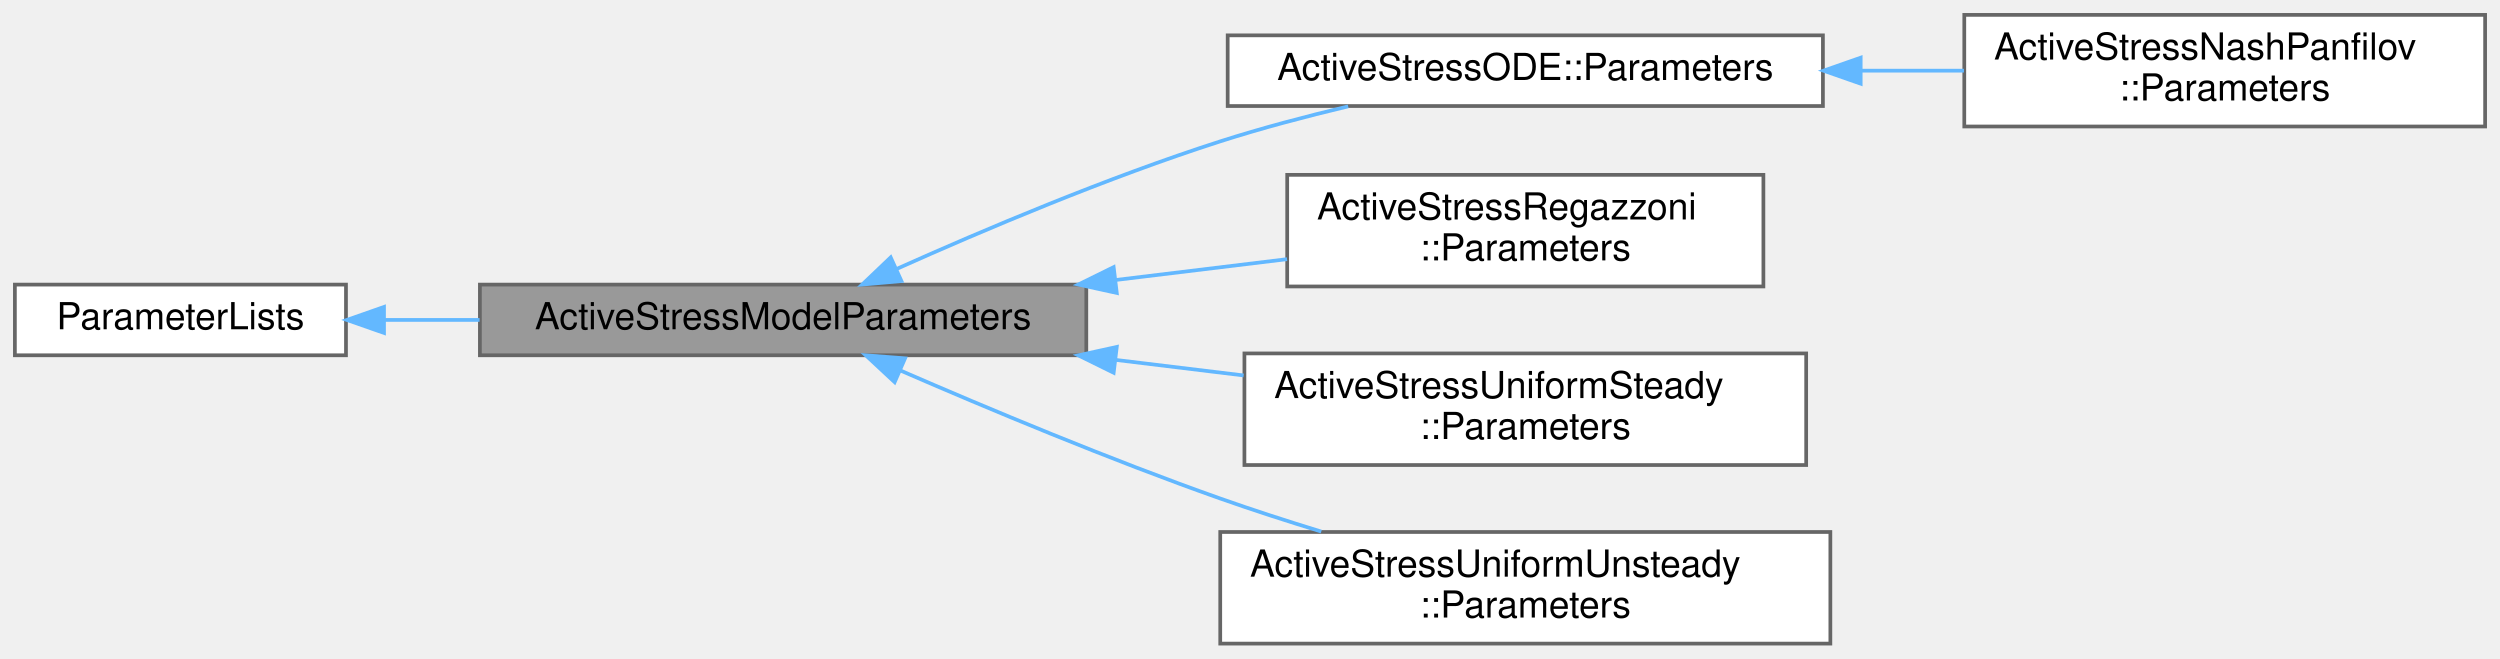
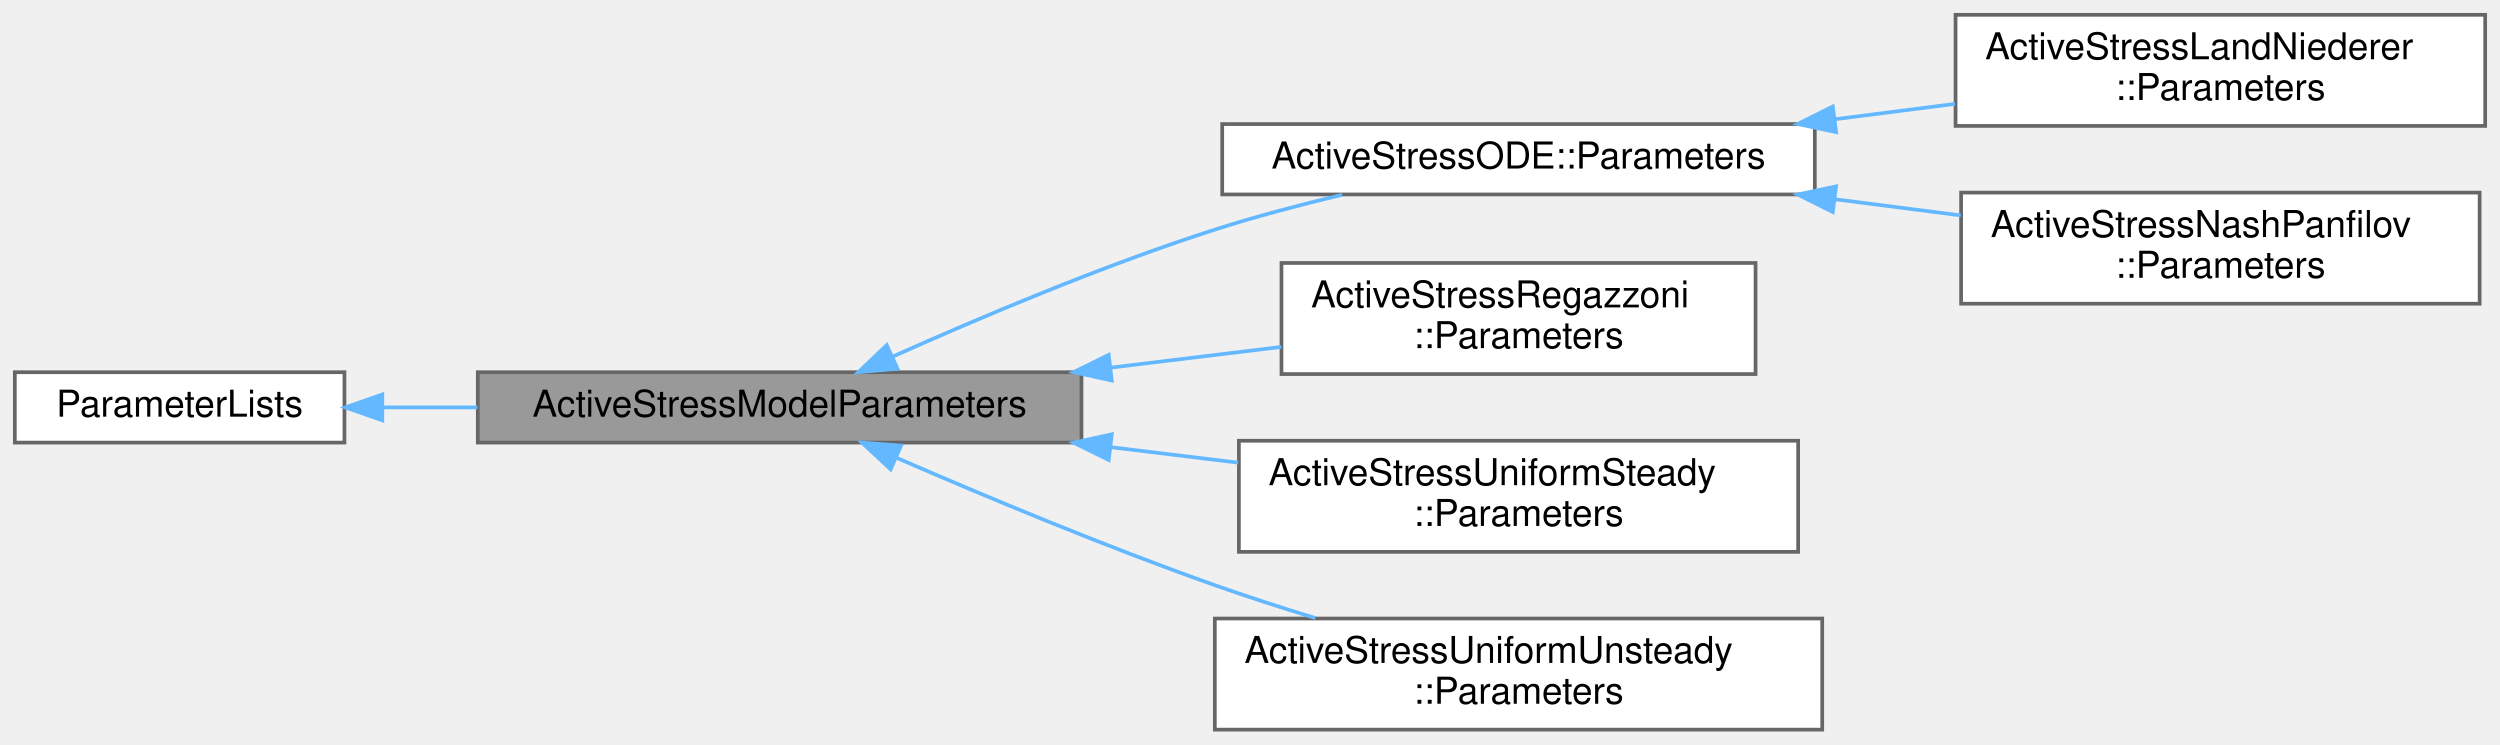
- <svg xmlns="http://www.w3.org/2000/svg" xmlns:xlink="http://www.w3.org/1999/xlink" width="672pt" height="177pt" viewBox="0.00 0.00 672.00 177.00">
-   <g id="graph0" class="graph" transform="scale(1 1) rotate(0) translate(4 173)">
+ <svg xmlns="http://www.w3.org/2000/svg" xmlns:xlink="http://www.w3.org/1999/xlink" width="675pt" height="201pt" viewBox="0.00 0.00 675.00 201.00">
+   <g id="graph0" class="graph" transform="scale(1 1) rotate(0) translate(4 197)">
    <g id="Node000001" class="node">
      <g id="a_Node000001">
        <a xlink:title="Parameters for a generic active stress model.">
          <polygon fill="#999999" stroke="#666666" points="288,-96.5 125,-96.5 125,-77.5 288,-77.5 288,-96.5" />
          <text text-anchor="middle" x="206.5" y="-84.5" font-family="Helvetica,sans-Serif" font-size="10.00">ActiveStressModelParameters</text>
        </a>
      </g>
    </g>
    <g id="Node000003" class="node">
      <g id="a_Node000003">
        <a xlink:href="class_active_stress_o_d_e_1_1_parameters.html" target="_top" xlink:title="Model parameters class.">
          <polygon fill="white" stroke="#666666" points="486,-163.5 326,-163.5 326,-144.5 486,-144.5 486,-163.5" />
          <text text-anchor="middle" x="406" y="-151.5" font-family="Helvetica,sans-Serif" font-size="10.00">ActiveStressODE::Parameters</text>
        </a>
      </g>
    </g>
    <g id="edge2_Node000001_Node000003" class="edge">
      <g id="a_edge2_Node000001_Node000003">
        <a xlink:title=" ">
          <path fill="none" stroke="#63b8ff" d="M237.06,-100.73C260.32,-111.15 293.75,-125.29 324,-135 335,-138.53 347.04,-141.71 358.39,-144.41" />
          <polygon fill="#63b8ff" stroke="#63b8ff" points="238.31,-97.45 227.75,-96.51 235.42,-103.82 238.31,-97.45" />
        </a>
      </g>
    </g>
-     <g id="Node000005" class="node">
-       <g id="a_Node000005">
+     <g id="Node000006" class="node">
+       <g id="a_Node000006">
        <a xlink:href="class_active_stress_regazzoni_1_1_parameters.html" target="_top" xlink:title="Model parameters class.">
          <polygon fill="white" stroke="#666666" points="470,-126 342,-126 342,-96 470,-96 470,-126" />
          <text text-anchor="start" x="350" y="-114" font-family="Helvetica,sans-Serif" font-size="10.00">ActiveStressRegazzoni</text>
          <text text-anchor="middle" x="406" y="-103" font-family="Helvetica,sans-Serif" font-size="10.00">::Parameters</text>
        </a>
      </g>
    </g>
-     <g id="edge4_Node000001_Node000005" class="edge">
-       <g id="a_edge4_Node000001_Node000005">
+     <g id="edge5_Node000001_Node000006" class="edge">
+       <g id="a_edge5_Node000001_Node000006">
        <a xlink:title=" ">
          <path fill="none" stroke="#63b8ff" d="M295.97,-97.75C311.47,-99.63 327.32,-101.56 341.96,-103.34" />
          <polygon fill="#63b8ff" stroke="#63b8ff" points="296.19,-94.25 285.84,-96.52 295.35,-101.2 296.19,-94.25" />
        </a>
      </g>
    </g>
-     <g id="Node000006" class="node">
-       <g id="a_Node000006">
+     <g id="Node000007" class="node">
+       <g id="a_Node000007">
        <a xlink:href="class_active_stress_uniform_steady_1_1_parameters.html" target="_top" xlink:title="Model parameters class.">
          <polygon fill="white" stroke="#666666" points="481.5,-78 330.5,-78 330.5,-48 481.5,-48 481.5,-78" />
          <text text-anchor="start" x="338.5" y="-66" font-family="Helvetica,sans-Serif" font-size="10.00">ActiveStressUniformSteady</text>
          <text text-anchor="middle" x="406" y="-55" font-family="Helvetica,sans-Serif" font-size="10.00">::Parameters</text>
        </a>
      </g>
    </g>
-     <g id="edge5_Node000001_Node000006" class="edge">
-       <g id="a_edge5_Node000001_Node000006">
+     <g id="edge6_Node000001_Node000007" class="edge">
+       <g id="a_edge6_Node000001_Node000007">
        <a xlink:title=" ">
          <path fill="none" stroke="#63b8ff" d="M295.88,-76.26C307.37,-74.86 319.05,-73.44 330.29,-72.08" />
          <polygon fill="#63b8ff" stroke="#63b8ff" points="295.35,-72.8 285.84,-77.48 296.19,-79.75 295.35,-72.8" />
        </a>
      </g>
    </g>
-     <g id="Node000007" class="node">
-       <g id="a_Node000007">
+     <g id="Node000008" class="node">
+       <g id="a_Node000008">
        <a xlink:href="class_active_stress_uniform_unsteady_1_1_parameters.html" target="_top" xlink:title="Model parameters class.">
          <polygon fill="white" stroke="#666666" points="488,-30 324,-30 324,0 488,0 488,-30" />
          <text text-anchor="start" x="332" y="-18" font-family="Helvetica,sans-Serif" font-size="10.00">ActiveStressUniformUnsteady</text>
          <text text-anchor="middle" x="406" y="-7" font-family="Helvetica,sans-Serif" font-size="10.00">::Parameters</text>
        </a>
      </g>
    </g>
-     <g id="edge6_Node000001_Node000007" class="edge">
-       <g id="a_edge6_Node000001_Node000007">
+     <g id="edge7_Node000001_Node000008" class="edge">
+       <g id="a_edge7_Node000001_Node000008">
        <a xlink:title=" ">
          <path fill="none" stroke="#63b8ff" d="M238.07,-73.39C261.38,-63.27 294.4,-49.45 324,-39 332.71,-35.92 342.04,-32.91 351.16,-30.11" />
          <polygon fill="#63b8ff" stroke="#63b8ff" points="236.48,-70.27 228.72,-77.49 239.28,-76.68 236.48,-70.27" />
        </a>
      </g>
    </g>
    <g id="Node000002" class="node">
      <g id="a_Node000002">
        <a xlink:href="class_parameter_lists.html" target="_top" xlink:title="Defines parameter name and value, and stores them in maps for settng values from XML.">
          <polygon fill="white" stroke="#666666" points="89,-96.5 0,-96.5 0,-77.5 89,-77.5 89,-96.5" />
          <text text-anchor="middle" x="44.5" y="-84.5" font-family="Helvetica,sans-Serif" font-size="10.00">ParameterLists</text>
        </a>
      </g>
    </g>
    <g id="edge1_Node000001_Node000002" class="edge">
      <g id="a_edge1_Node000001_Node000002">
        <a xlink:title=" ">
          <path fill="none" stroke="#63b8ff" d="M99.39,-87C107.62,-87 116.26,-87 124.91,-87" />
          <polygon fill="#63b8ff" stroke="#63b8ff" points="99.22,-83.5 89.22,-87 99.22,-90.5 99.22,-83.5" />
        </a>
      </g>
    </g>
    <g id="Node000004" class="node">
      <g id="a_Node000004">
-         <a xlink:href="class_active_stress_nash_panfilov_1_1_parameters.html" target="_top" xlink:title="Model parameters class.">
-           <polygon fill="white" stroke="#666666" points="664,-169 524,-169 524,-139 664,-139 664,-169" />
-           <text text-anchor="start" x="532" y="-157" font-family="Helvetica,sans-Serif" font-size="10.00">ActiveStressNashPanfilov</text>
-           <text text-anchor="middle" x="594" y="-146" font-family="Helvetica,sans-Serif" font-size="10.00">::Parameters</text>
+         <a xlink:href="class_active_stress_land_niederer_1_1_parameters.html" target="_top" xlink:title="Model parameters class. Declares the parameters required by the model. All parameters are marked as r...">
+           <polygon fill="white" stroke="#666666" points="667,-193 524,-193 524,-163 667,-163 667,-193" />
+           <text text-anchor="start" x="532" y="-181" font-family="Helvetica,sans-Serif" font-size="10.00">ActiveStressLandNiederer</text>
+           <text text-anchor="middle" x="595.5" y="-170" font-family="Helvetica,sans-Serif" font-size="10.00">::Parameters</text>
        </a>
      </g>
    </g>
    <g id="edge3_Node000003_Node000004" class="edge">
      <g id="a_edge3_Node000003_Node000004">
        <a xlink:title=" ">
-           <path fill="none" stroke="#63b8ff" d="M496.21,-154C505.52,-154 514.88,-154 523.91,-154" />
-           <polygon fill="#63b8ff" stroke="#63b8ff" points="496.15,-150.5 486.15,-154 496.15,-157.5 496.15,-150.5" />
+           <path fill="none" stroke="#63b8ff" d="M491.31,-164.79C502.19,-166.18 513.25,-167.6 523.88,-168.96" />
+           <polygon fill="#63b8ff" stroke="#63b8ff" points="491.74,-161.32 481.37,-163.52 490.85,-168.26 491.74,-161.32" />
+         </a>
+       </g>
+     </g>
+     <g id="Node000005" class="node">
+       <g id="a_Node000005">
+         <a xlink:href="class_active_stress_nash_panfilov_1_1_parameters.html" target="_top" xlink:title="Model parameters class.">
+           <polygon fill="white" stroke="#666666" points="665.5,-145 525.5,-145 525.5,-115 665.5,-115 665.5,-145" />
+           <text text-anchor="start" x="533.5" y="-133" font-family="Helvetica,sans-Serif" font-size="10.00">ActiveStressNashPanfilov</text>
+           <text text-anchor="middle" x="595.5" y="-122" font-family="Helvetica,sans-Serif" font-size="10.00">::Parameters</text>
+         </a>
+       </g>
+     </g>
+     <g id="edge4_Node000003_Node000005" class="edge">
+       <g id="a_edge4_Node000003_Node000005">
+         <a xlink:title=" ">
+           <path fill="none" stroke="#63b8ff" d="M491.33,-143.21C502.72,-141.75 514.31,-140.26 525.4,-138.84" />
+           <polygon fill="#63b8ff" stroke="#63b8ff" points="490.85,-139.74 481.37,-144.48 491.74,-146.68 490.85,-139.74" />
        </a>
      </g>
    </g>
  </g>
</svg>
